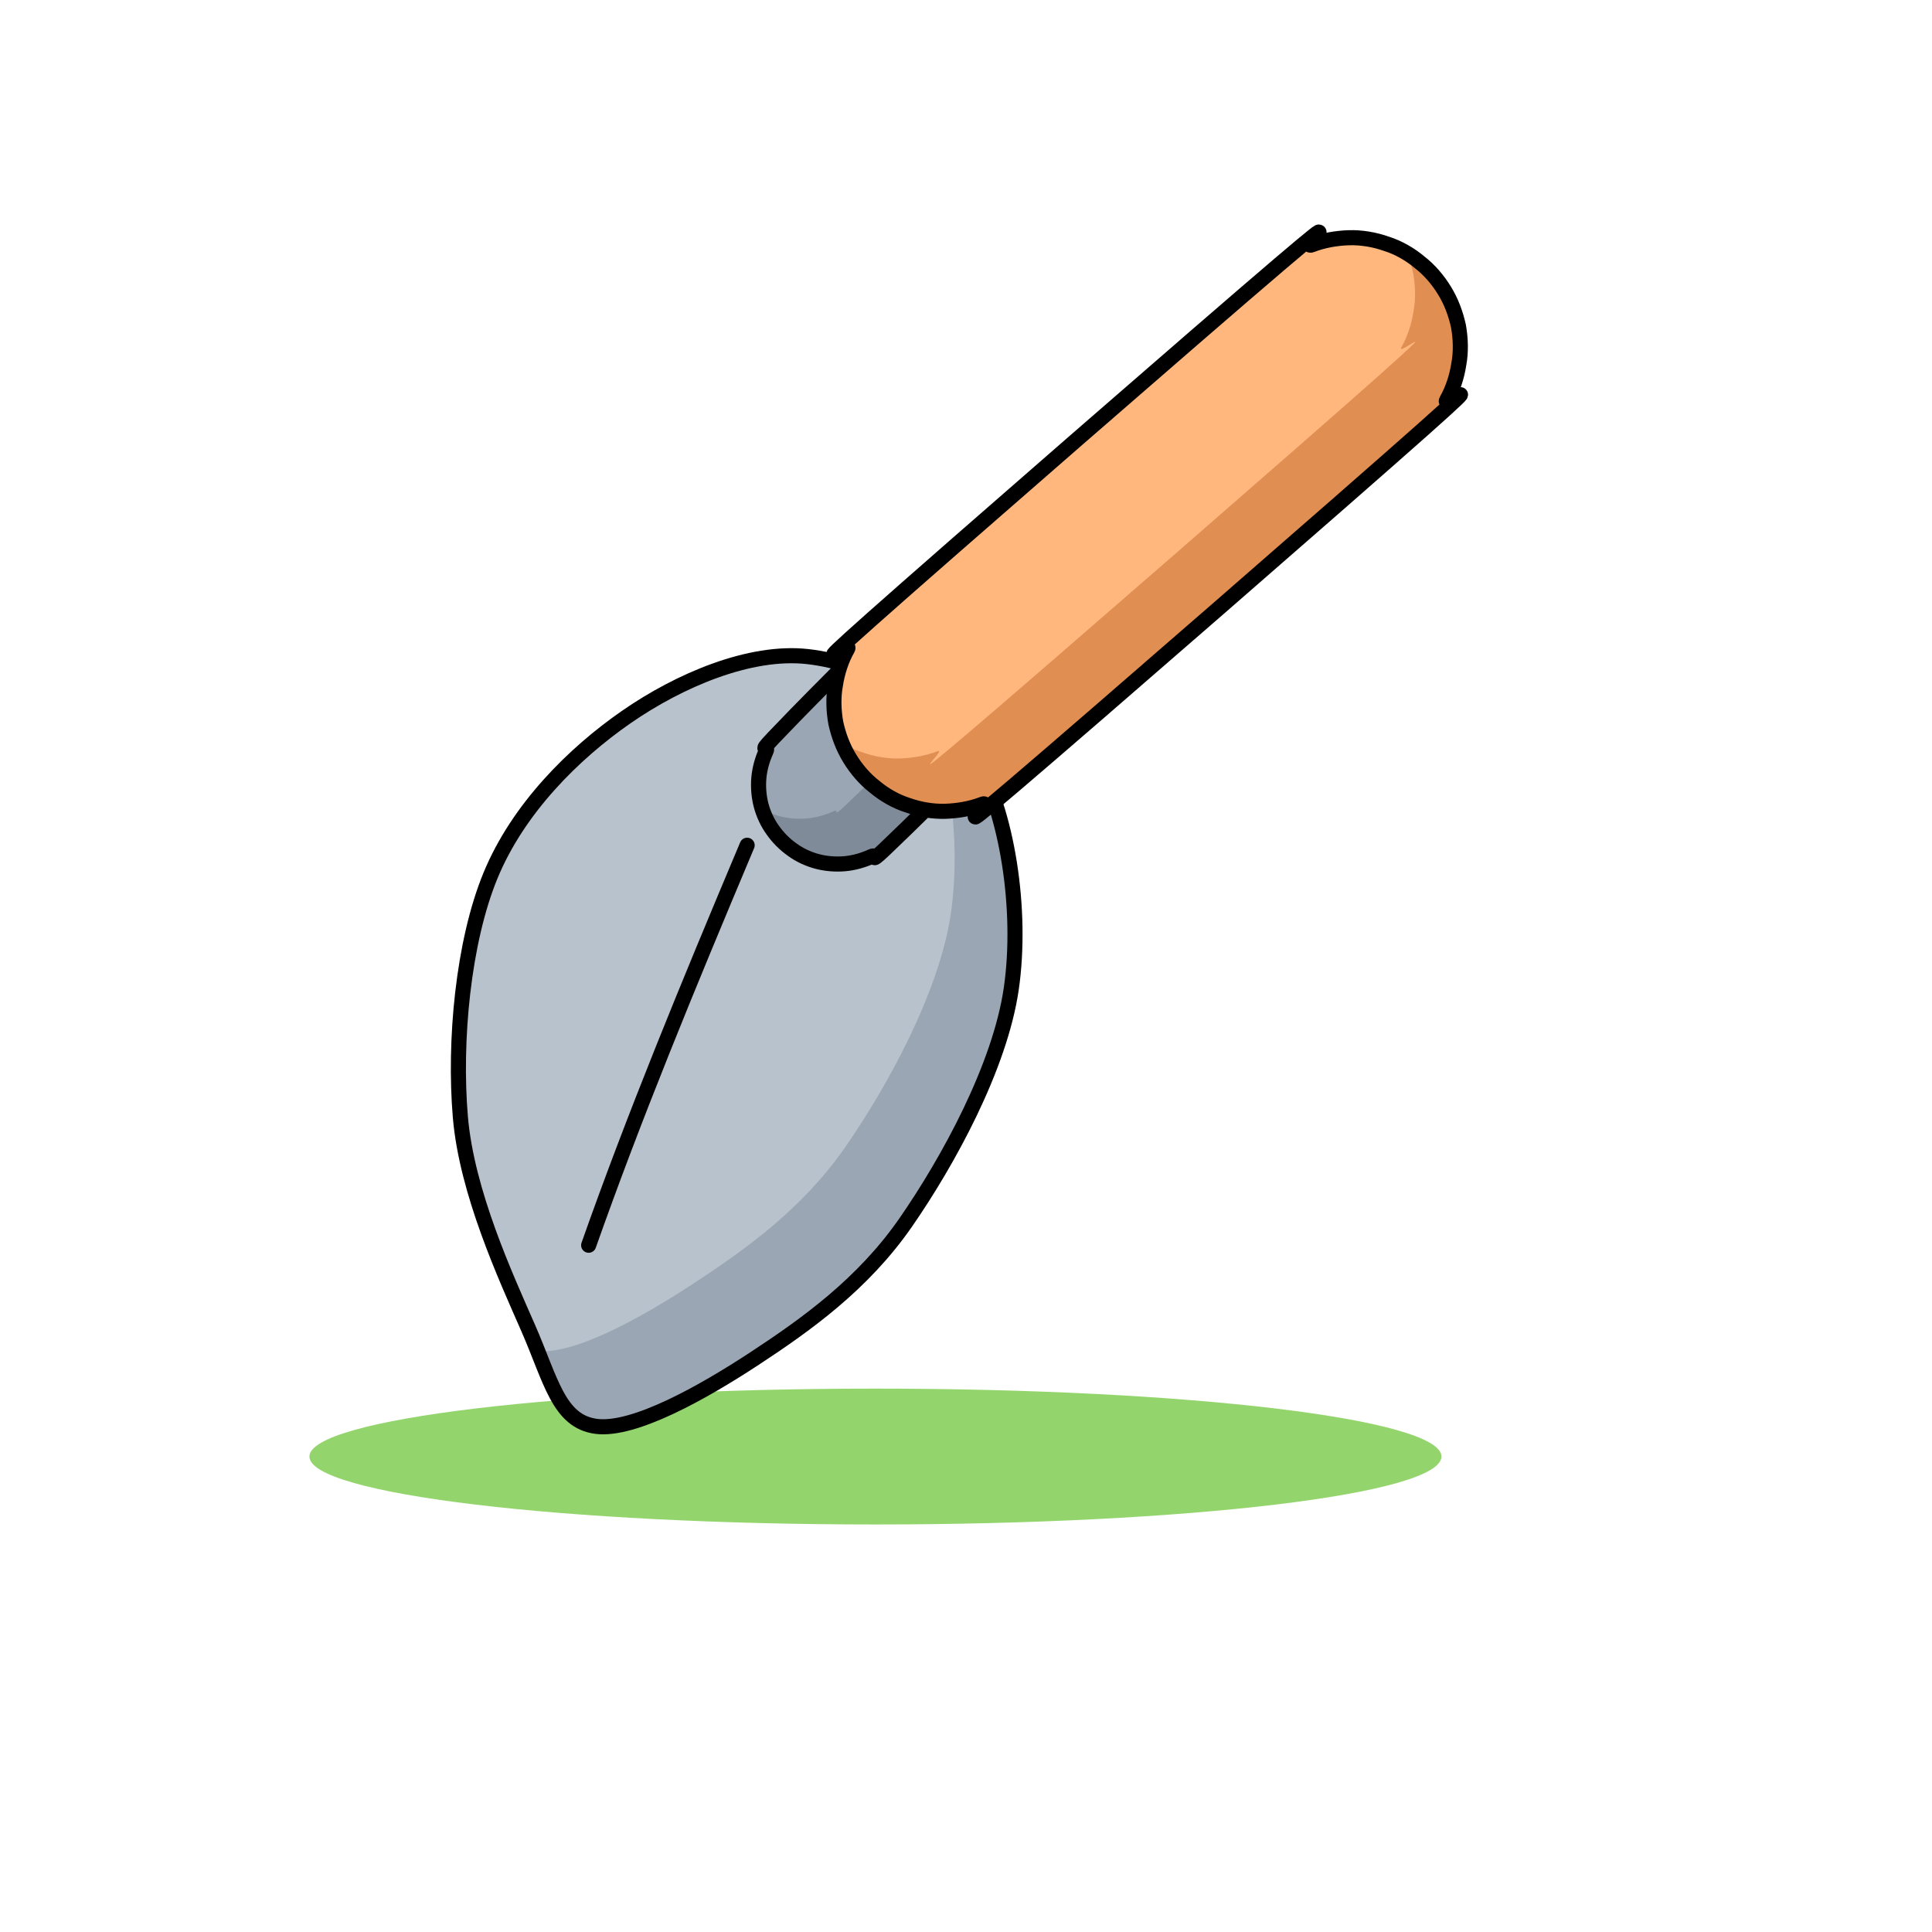
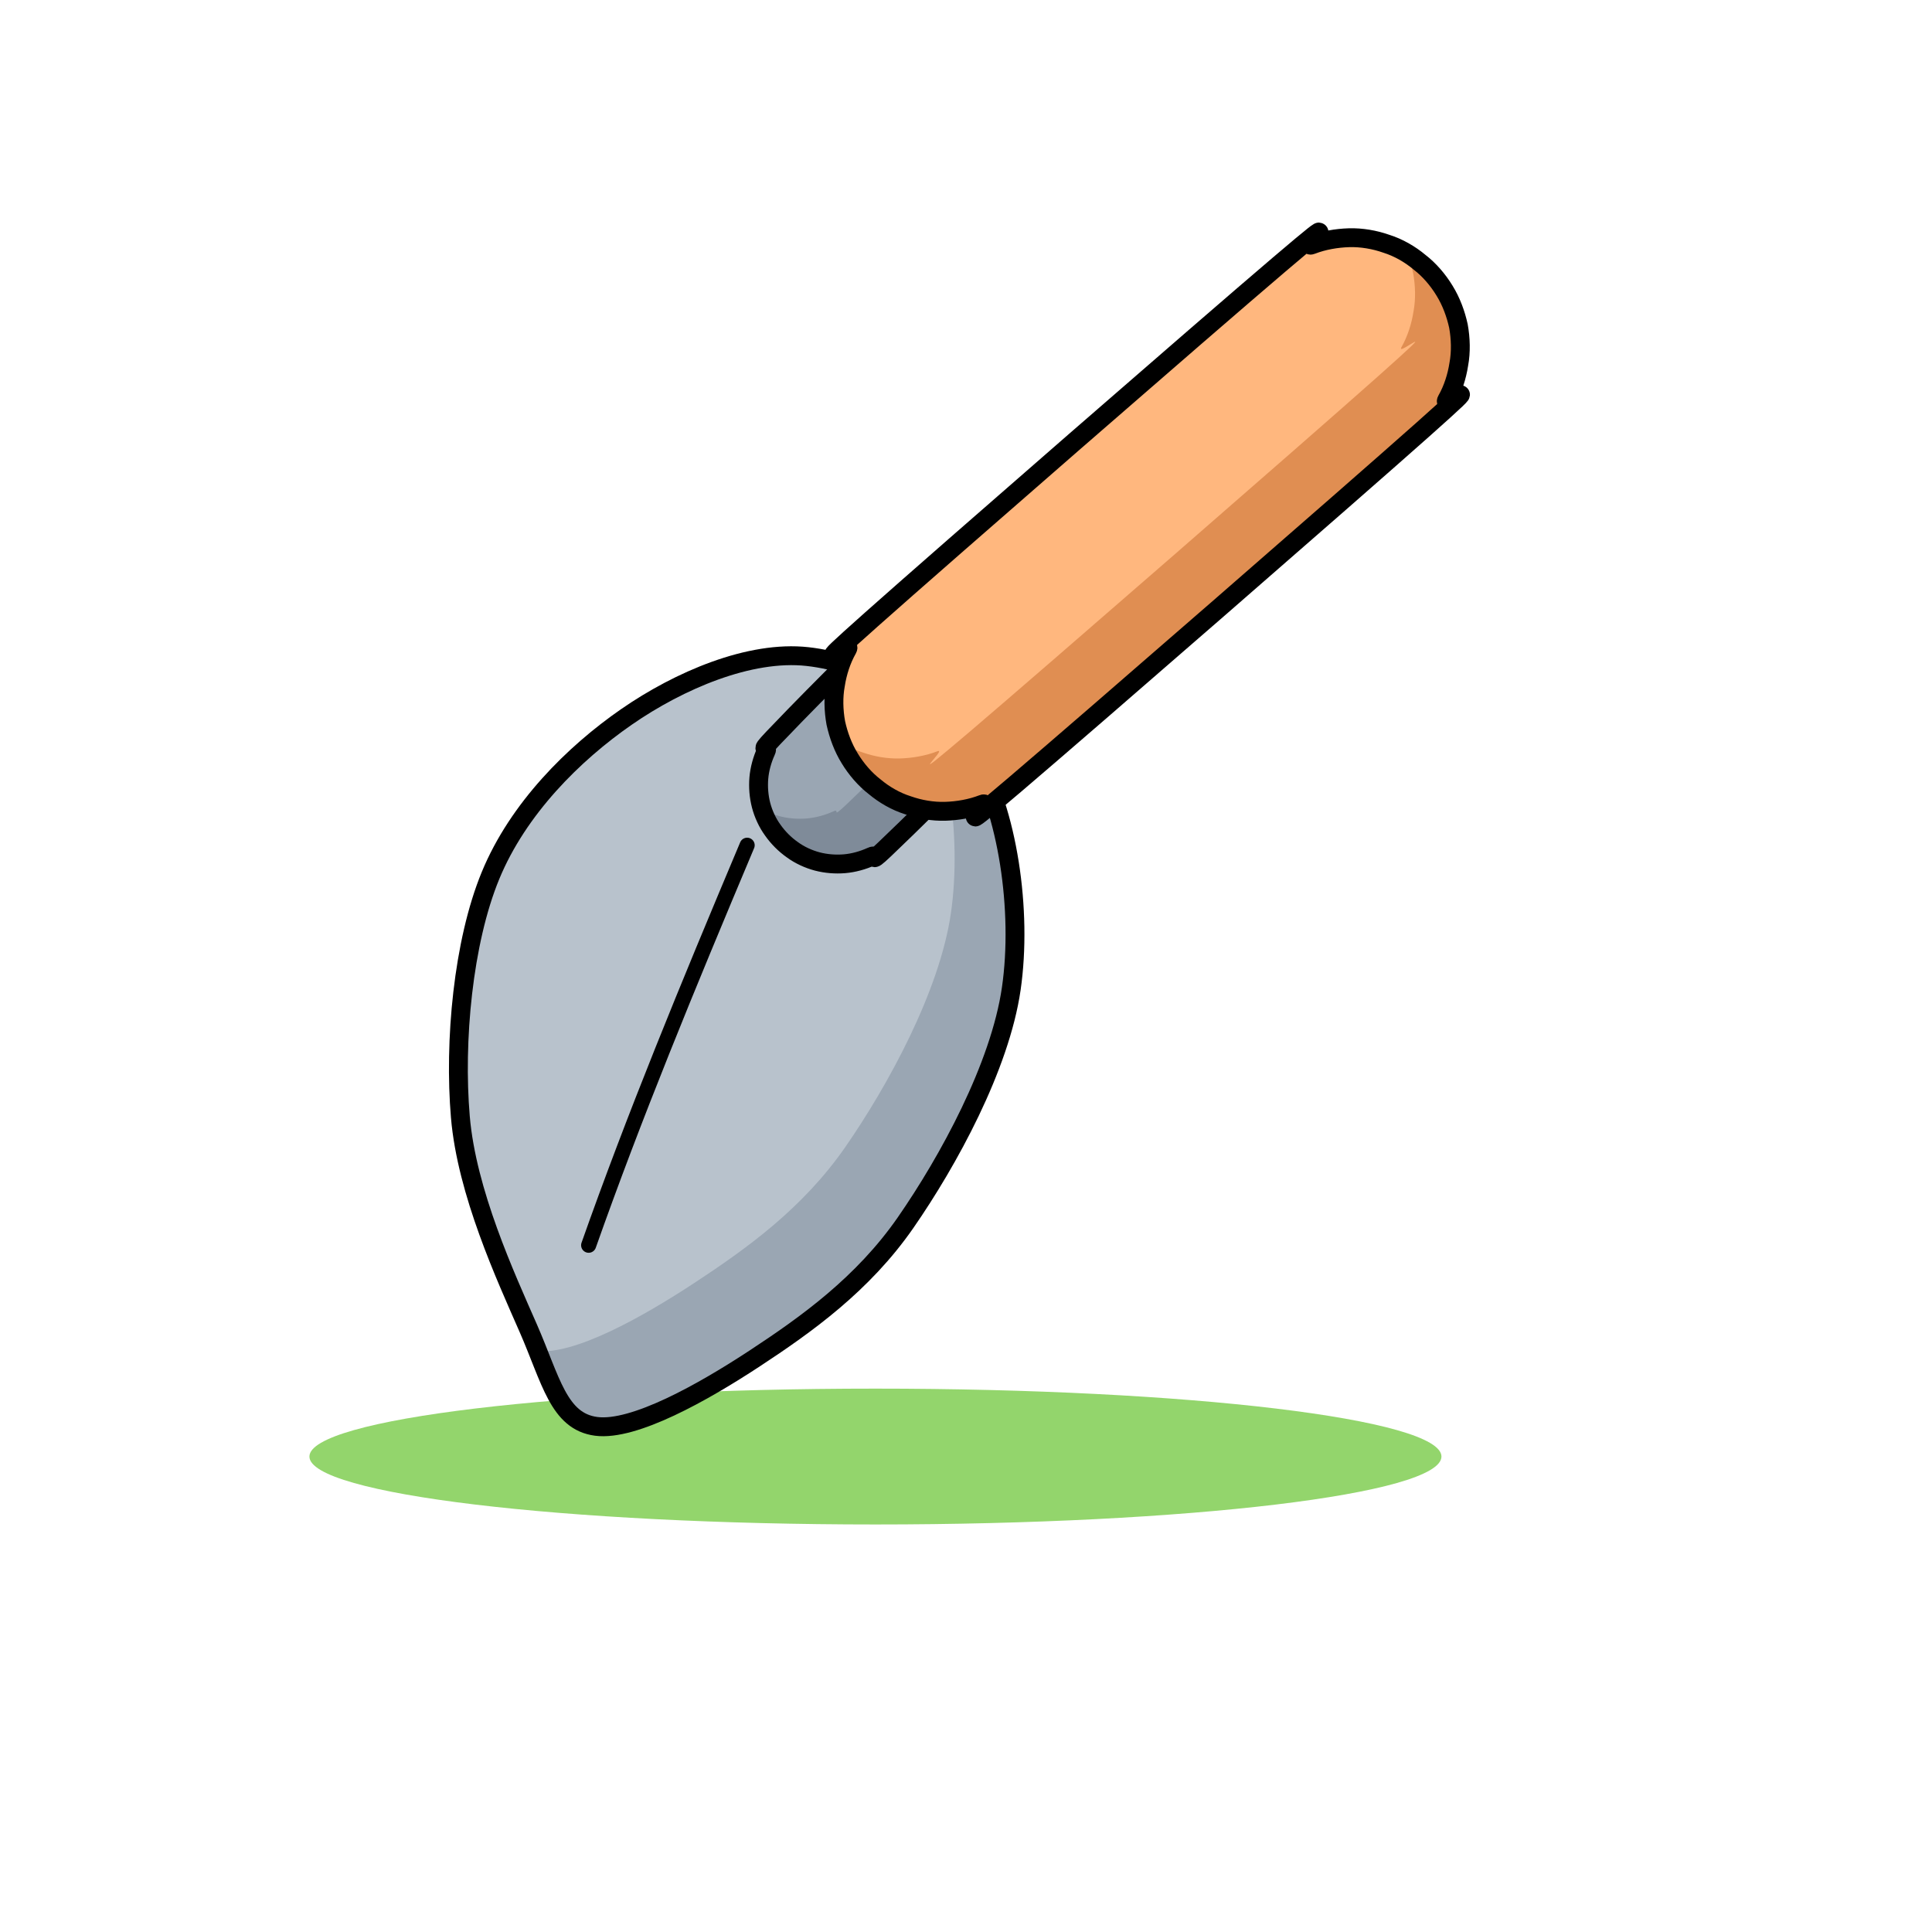
<svg xmlns="http://www.w3.org/2000/svg" width="512" height="512" viewBox="0 0 512 512">
  <defs>
    <clipPath id="tbClip">
      <path d="M140.0,352.0 C146.0,365.7 148.0,376.7 158.0,378.0 C168.0,379.3 186.3,369.0 200.0,360.0 C213.7,351.0 228.7,340.3 240.0,324.0 C251.3,307.7 265.0,282.7 268.0,262.0 C271.0,241.3 267.0,214.7 258.0,200.0 C249.0,185.3 229.3,175.7 214.0,174.0 C198.7,172.3 180.0,180.3 166.0,190.0 C152.0,199.7 137.3,214.3 130.0,232.0 C122.7,249.7 120.3,276.0 122.0,296.0 C123.7,316.0 134.0,338.3 140.0,352.0 Z" />
    </clipPath>
    <clipPath id="tfClip">
      <path d="M276.8,182.8 C284.2,175.2 280.0,179.0 281.0,176.9 C282.0,174.7 282.7,172.2 282.9,169.8 C283.1,167.4 282.9,164.9 282.3,162.6 C281.7,160.3 280.6,157.9 279.2,156.0 C277.8,154.0 276.0,152.2 274.0,150.8 C272.1,149.4 269.7,148.3 267.4,147.7 C265.1,147.1 262.6,146.9 260.2,147.1 C257.8,147.3 255.3,148.0 253.1,149.0 C251.0,150.0 254.8,145.8 247.2,153.2 C239.5,160.5 214.5,185.5 207.2,193.2 C199.8,200.8 204.0,197.0 203.0,199.1 C202.0,201.3 201.3,203.8 201.1,206.2 C200.9,208.6 201.1,211.1 201.7,213.4 C202.3,215.7 203.4,218.1 204.8,220.0 C206.2,222.0 208.0,223.8 210.0,225.2 C211.9,226.6 214.3,227.7 216.6,228.3 C218.9,228.9 221.4,229.1 223.8,228.9 C226.2,228.7 228.7,228.0 230.9,227.0 C233.0,226.0 229.2,230.2 236.8,222.8 C244.5,215.5 269.5,190.5 276.8,182.8 Z" />
    </clipPath>
    <clipPath id="thClip">
      <path d="M377.0,113.9 C396.1,96.9 381.8,108.9 383.4,106.0 C385.0,103.2 386.1,99.8 386.6,96.5 C387.2,93.3 387.1,89.7 386.5,86.4 C385.8,83.2 384.6,79.9 382.8,77.0 C381.1,74.2 378.8,71.5 376.2,69.5 C373.7,67.4 370.6,65.6 367.4,64.6 C364.3,63.5 360.8,62.9 357.5,63.0 C354.2,63.1 350.7,63.7 347.6,64.9 C344.5,66.1 358.4,53.6 339.0,70.1 C319.5,86.7 250.0,147.2 231.0,164.1 C211.9,181.1 226.2,169.1 224.6,172.0 C223.0,174.8 221.9,178.2 221.4,181.5 C220.8,184.7 220.9,188.3 221.5,191.6 C222.2,194.8 223.4,198.1 225.2,201.0 C226.9,203.8 229.2,206.5 231.8,208.5 C234.3,210.6 237.4,212.4 240.6,213.4 C243.7,214.5 247.2,215.1 250.5,215.0 C253.8,214.9 257.3,214.3 260.4,213.1 C263.5,211.9 249.6,224.4 269.0,207.9 C288.5,191.3 358.0,130.8 377.0,113.9 Z" />
    </clipPath>
  </defs>
  <ellipse cx="232" cy="386" rx="150" ry="18" fill="#93d56c" />
  <path d="M140.0,352.0 C146.0,365.7 148.0,376.7 158.0,378.0 C168.0,379.3 186.3,369.0 200.0,360.0 C213.7,351.0 228.7,340.3 240.0,324.0 C251.3,307.7 265.0,282.7 268.0,262.0 C271.0,241.3 267.0,214.7 258.0,200.0 C249.0,185.3 229.3,175.7 214.0,174.0 C198.7,172.3 180.0,180.3 166.0,190.0 C152.0,199.7 137.3,214.3 130.0,232.0 C122.7,249.7 120.3,276.0 122.0,296.0 C123.7,316.0 134.0,338.3 140.0,352.0 Z" fill="#9aa6b3" />
  <g clip-path="url(#tbClip)">
    <path d="M140.0,352.0 C146.0,365.7 148.0,376.7 158.0,378.0 C168.0,379.3 186.3,369.0 200.0,360.0 C213.7,351.0 228.7,340.3 240.0,324.0 C251.3,307.7 265.0,282.7 268.0,262.0 C271.0,241.3 267.0,214.7 258.0,200.0 C249.0,185.3 229.3,175.7 214.0,174.0 C198.7,172.3 180.0,180.3 166.0,190.0 C152.0,199.7 137.3,214.3 130.0,232.0 C122.7,249.7 120.3,276.0 122.0,296.0 C123.7,316.0 134.0,338.3 140.0,352.0 Z" fill="#b8c2cc" transform="translate(-16.0,-20.0)" />
  </g>
-   <path d="M140.0,352.0 C146.0,365.7 148.0,376.7 158.0,378.0 C168.0,379.3 186.3,369.0 200.0,360.0 C213.7,351.0 228.7,340.3 240.0,324.0 C251.3,307.7 265.0,282.7 268.0,262.0 C271.0,241.3 267.0,214.7 258.0,200.0 C249.0,185.3 229.3,175.7 214.0,174.0 C198.7,172.3 180.0,180.3 166.0,190.0 C152.0,199.7 137.3,214.3 130.0,232.0 C122.7,249.7 120.3,276.0 122.0,296.0 C123.7,316.0 134.0,338.3 140.0,352.0 Z" fill="none" stroke="#000000" stroke-width="4" stroke-linejoin="round" stroke-linecap="round" />
+   <path d="M140.0,352.0 C146.0,365.7 148.0,376.7 158.0,378.0 C168.0,379.3 186.3,369.0 200.0,360.0 C213.7,351.0 228.7,340.3 240.0,324.0 C251.3,307.7 265.0,282.7 268.0,262.0 C271.0,241.3 267.0,214.7 258.0,200.0 C249.0,185.3 229.3,175.7 214.0,174.0 C198.7,172.3 180.0,180.3 166.0,190.0 C152.0,199.7 137.3,214.3 130.0,232.0 C122.7,249.7 120.3,276.0 122.0,296.0 C123.7,316.0 134.0,338.3 140.0,352.0 Z" fill="none" stroke="#000000" stroke-width="5" stroke-linejoin="round" stroke-linecap="round" />
  <path d="M198,224 C182,262 168,296 156,330" fill="none" stroke="#000000" stroke-width="4" stroke-linejoin="round" stroke-linecap="round" />
  <path d="M276.8,182.8 C284.2,175.2 280.0,179.0 281.0,176.9 C282.0,174.7 282.7,172.2 282.9,169.8 C283.1,167.4 282.9,164.9 282.3,162.6 C281.7,160.3 280.6,157.9 279.2,156.0 C277.8,154.0 276.0,152.2 274.0,150.8 C272.1,149.4 269.7,148.3 267.4,147.7 C265.1,147.1 262.6,146.9 260.2,147.1 C257.8,147.3 255.3,148.0 253.1,149.0 C251.0,150.0 254.8,145.8 247.2,153.2 C239.5,160.5 214.5,185.5 207.2,193.2 C199.8,200.8 204.0,197.0 203.0,199.1 C202.0,201.3 201.3,203.8 201.1,206.2 C200.9,208.6 201.1,211.1 201.7,213.4 C202.3,215.7 203.4,218.1 204.8,220.0 C206.2,222.0 208.0,223.8 210.0,225.2 C211.9,226.6 214.3,227.7 216.6,228.3 C218.9,228.9 221.4,229.1 223.8,228.9 C226.2,228.7 228.7,228.0 230.9,227.0 C233.0,226.0 229.2,230.2 236.8,222.8 C244.5,215.5 269.5,190.5 276.8,182.8 Z" fill="#7f8b99" />
  <g clip-path="url(#tfClip)">
    <path d="M276.8,182.8 C284.2,175.2 280.0,179.0 281.0,176.9 C282.0,174.7 282.7,172.2 282.9,169.8 C283.1,167.4 282.9,164.9 282.3,162.6 C281.7,160.3 280.6,157.9 279.2,156.0 C277.8,154.0 276.0,152.2 274.0,150.8 C272.1,149.4 269.7,148.3 267.4,147.7 C265.1,147.1 262.6,146.9 260.2,147.1 C257.8,147.3 255.3,148.0 253.1,149.0 C251.0,150.0 254.8,145.8 247.2,153.2 C239.5,160.5 214.5,185.5 207.2,193.2 C199.8,200.8 204.0,197.0 203.0,199.1 C202.0,201.3 201.3,203.8 201.1,206.2 C200.9,208.6 201.1,211.1 201.7,213.4 C202.3,215.7 203.4,218.1 204.8,220.0 C206.2,222.0 208.0,223.8 210.0,225.2 C211.9,226.6 214.3,227.7 216.6,228.3 C218.9,228.9 221.4,229.1 223.8,228.9 C226.2,228.7 228.7,228.0 230.9,227.0 C233.0,226.0 229.2,230.2 236.8,222.8 C244.5,215.5 269.5,190.5 276.8,182.8 Z" fill="#9aa6b3" transform="translate(-10.0,-12.0)" />
  </g>
-   <path d="M276.8,182.8 C284.2,175.2 280.0,179.0 281.0,176.9 C282.0,174.7 282.7,172.2 282.9,169.8 C283.1,167.4 282.9,164.9 282.3,162.6 C281.7,160.3 280.6,157.9 279.2,156.0 C277.8,154.0 276.0,152.2 274.0,150.8 C272.1,149.4 269.7,148.3 267.4,147.7 C265.1,147.1 262.6,146.9 260.2,147.1 C257.8,147.3 255.3,148.0 253.1,149.0 C251.0,150.0 254.8,145.8 247.2,153.2 C239.5,160.5 214.5,185.5 207.2,193.2 C199.8,200.8 204.0,197.0 203.0,199.1 C202.0,201.3 201.3,203.8 201.1,206.2 C200.9,208.6 201.1,211.1 201.7,213.4 C202.3,215.7 203.4,218.1 204.8,220.0 C206.2,222.0 208.0,223.8 210.0,225.2 C211.9,226.6 214.3,227.7 216.6,228.3 C218.9,228.9 221.4,229.1 223.8,228.9 C226.2,228.7 228.7,228.0 230.9,227.0 C233.0,226.0 229.2,230.2 236.8,222.8 C244.5,215.5 269.5,190.5 276.8,182.8 Z" fill="none" stroke="#000000" stroke-width="4" stroke-linejoin="round" stroke-linecap="round" />
+   <path d="M276.8,182.8 C284.2,175.2 280.0,179.0 281.0,176.9 C282.0,174.7 282.7,172.2 282.9,169.8 C283.1,167.4 282.9,164.9 282.3,162.6 C281.7,160.3 280.6,157.9 279.2,156.0 C277.8,154.0 276.0,152.2 274.0,150.8 C272.1,149.4 269.7,148.3 267.4,147.7 C265.1,147.1 262.6,146.9 260.2,147.1 C257.8,147.3 255.3,148.0 253.1,149.0 C251.0,150.0 254.8,145.8 247.2,153.2 C239.5,160.5 214.5,185.5 207.2,193.2 C199.8,200.8 204.0,197.0 203.0,199.1 C202.0,201.3 201.3,203.8 201.1,206.2 C200.9,208.6 201.1,211.1 201.7,213.4 C202.3,215.7 203.4,218.1 204.8,220.0 C206.2,222.0 208.0,223.8 210.0,225.2 C211.9,226.6 214.3,227.7 216.6,228.3 C218.9,228.9 221.4,229.1 223.8,228.9 C226.2,228.7 228.7,228.0 230.9,227.0 C233.0,226.0 229.2,230.2 236.8,222.8 C244.5,215.5 269.5,190.5 276.8,182.8 Z" fill="none" stroke="#000000" stroke-width="5" stroke-linejoin="round" stroke-linecap="round" />
  <path d="M377.0,113.9 C396.1,96.9 381.8,108.9 383.4,106.0 C385.0,103.2 386.1,99.8 386.6,96.5 C387.2,93.3 387.1,89.7 386.5,86.4 C385.8,83.2 384.6,79.9 382.8,77.0 C381.1,74.2 378.8,71.5 376.2,69.5 C373.7,67.4 370.6,65.6 367.4,64.6 C364.3,63.5 360.8,62.9 357.5,63.0 C354.2,63.1 350.7,63.7 347.6,64.9 C344.5,66.1 358.4,53.6 339.0,70.1 C319.5,86.7 250.0,147.2 231.0,164.1 C211.9,181.1 226.2,169.1 224.6,172.0 C223.0,174.8 221.9,178.2 221.4,181.5 C220.8,184.7 220.9,188.3 221.5,191.6 C222.2,194.8 223.4,198.1 225.2,201.0 C226.9,203.8 229.2,206.5 231.8,208.5 C234.3,210.6 237.4,212.4 240.6,213.4 C243.7,214.5 247.2,215.1 250.5,215.0 C253.8,214.9 257.3,214.3 260.4,213.1 C263.5,211.9 249.6,224.4 269.0,207.9 C288.5,191.3 358.0,130.8 377.0,113.9 Z" fill="#e08e52" />
  <g clip-path="url(#thClip)">
    <path d="M377.0,113.9 C396.1,96.9 381.8,108.9 383.4,106.0 C385.0,103.2 386.1,99.8 386.6,96.5 C387.2,93.3 387.1,89.7 386.5,86.4 C385.8,83.2 384.6,79.9 382.8,77.0 C381.1,74.2 378.8,71.5 376.2,69.5 C373.7,67.4 370.6,65.6 367.4,64.6 C364.3,63.5 360.8,62.9 357.5,63.0 C354.2,63.1 350.7,63.7 347.6,64.9 C344.5,66.1 358.4,53.6 339.0,70.1 C319.5,86.7 250.0,147.2 231.0,164.1 C211.9,181.1 226.2,169.1 224.6,172.0 C223.0,174.8 221.9,178.2 221.4,181.5 C220.8,184.7 220.9,188.3 221.5,191.6 C222.2,194.8 223.4,198.1 225.2,201.0 C226.9,203.8 229.2,206.5 231.8,208.5 C234.3,210.6 237.4,212.4 240.6,213.4 C243.7,214.5 247.2,215.1 250.5,215.0 C253.8,214.9 257.3,214.3 260.4,213.1 C263.5,211.9 249.6,224.4 269.0,207.9 C288.5,191.3 358.0,130.8 377.0,113.9 Z" fill="#ffb77e" transform="translate(-12.0,-14.0)" />
  </g>
-   <path d="M377.0,113.9 C396.1,96.9 381.8,108.9 383.4,106.0 C385.0,103.2 386.1,99.8 386.6,96.5 C387.2,93.3 387.1,89.7 386.5,86.4 C385.8,83.2 384.6,79.9 382.8,77.0 C381.1,74.2 378.8,71.5 376.2,69.5 C373.7,67.4 370.6,65.6 367.4,64.6 C364.3,63.5 360.8,62.9 357.5,63.0 C354.2,63.1 350.7,63.7 347.6,64.9 C344.5,66.1 358.4,53.6 339.0,70.1 C319.5,86.7 250.0,147.2 231.0,164.1 C211.9,181.1 226.2,169.1 224.6,172.0 C223.0,174.8 221.9,178.2 221.4,181.5 C220.8,184.7 220.9,188.3 221.5,191.6 C222.2,194.8 223.4,198.1 225.2,201.0 C226.9,203.8 229.2,206.5 231.8,208.5 C234.3,210.6 237.4,212.4 240.6,213.4 C243.7,214.5 247.2,215.1 250.5,215.0 C253.8,214.9 257.3,214.3 260.4,213.1 C263.5,211.9 249.6,224.4 269.0,207.9 C288.5,191.3 358.0,130.8 377.0,113.9 Z" fill="none" stroke="#000000" stroke-width="4" stroke-linejoin="round" stroke-linecap="round" />
+   <path d="M377.0,113.9 C396.1,96.9 381.8,108.9 383.4,106.0 C385.0,103.2 386.1,99.8 386.6,96.5 C387.2,93.3 387.1,89.7 386.5,86.4 C385.8,83.2 384.6,79.9 382.8,77.0 C381.1,74.2 378.8,71.5 376.2,69.5 C373.7,67.4 370.6,65.6 367.4,64.6 C364.3,63.5 360.8,62.9 357.5,63.0 C354.2,63.1 350.7,63.7 347.6,64.9 C344.5,66.1 358.4,53.6 339.0,70.1 C319.5,86.7 250.0,147.2 231.0,164.1 C211.9,181.1 226.2,169.1 224.6,172.0 C223.0,174.8 221.9,178.2 221.4,181.5 C220.8,184.7 220.9,188.3 221.5,191.6 C222.2,194.8 223.4,198.1 225.2,201.0 C226.9,203.8 229.2,206.5 231.8,208.5 C234.3,210.6 237.4,212.4 240.6,213.4 C243.7,214.5 247.2,215.1 250.5,215.0 C253.8,214.9 257.3,214.3 260.4,213.1 C263.5,211.9 249.6,224.4 269.0,207.9 C288.5,191.3 358.0,130.8 377.0,113.9 Z" fill="none" stroke="#000000" stroke-width="5" stroke-linejoin="round" stroke-linecap="round" />
</svg>
